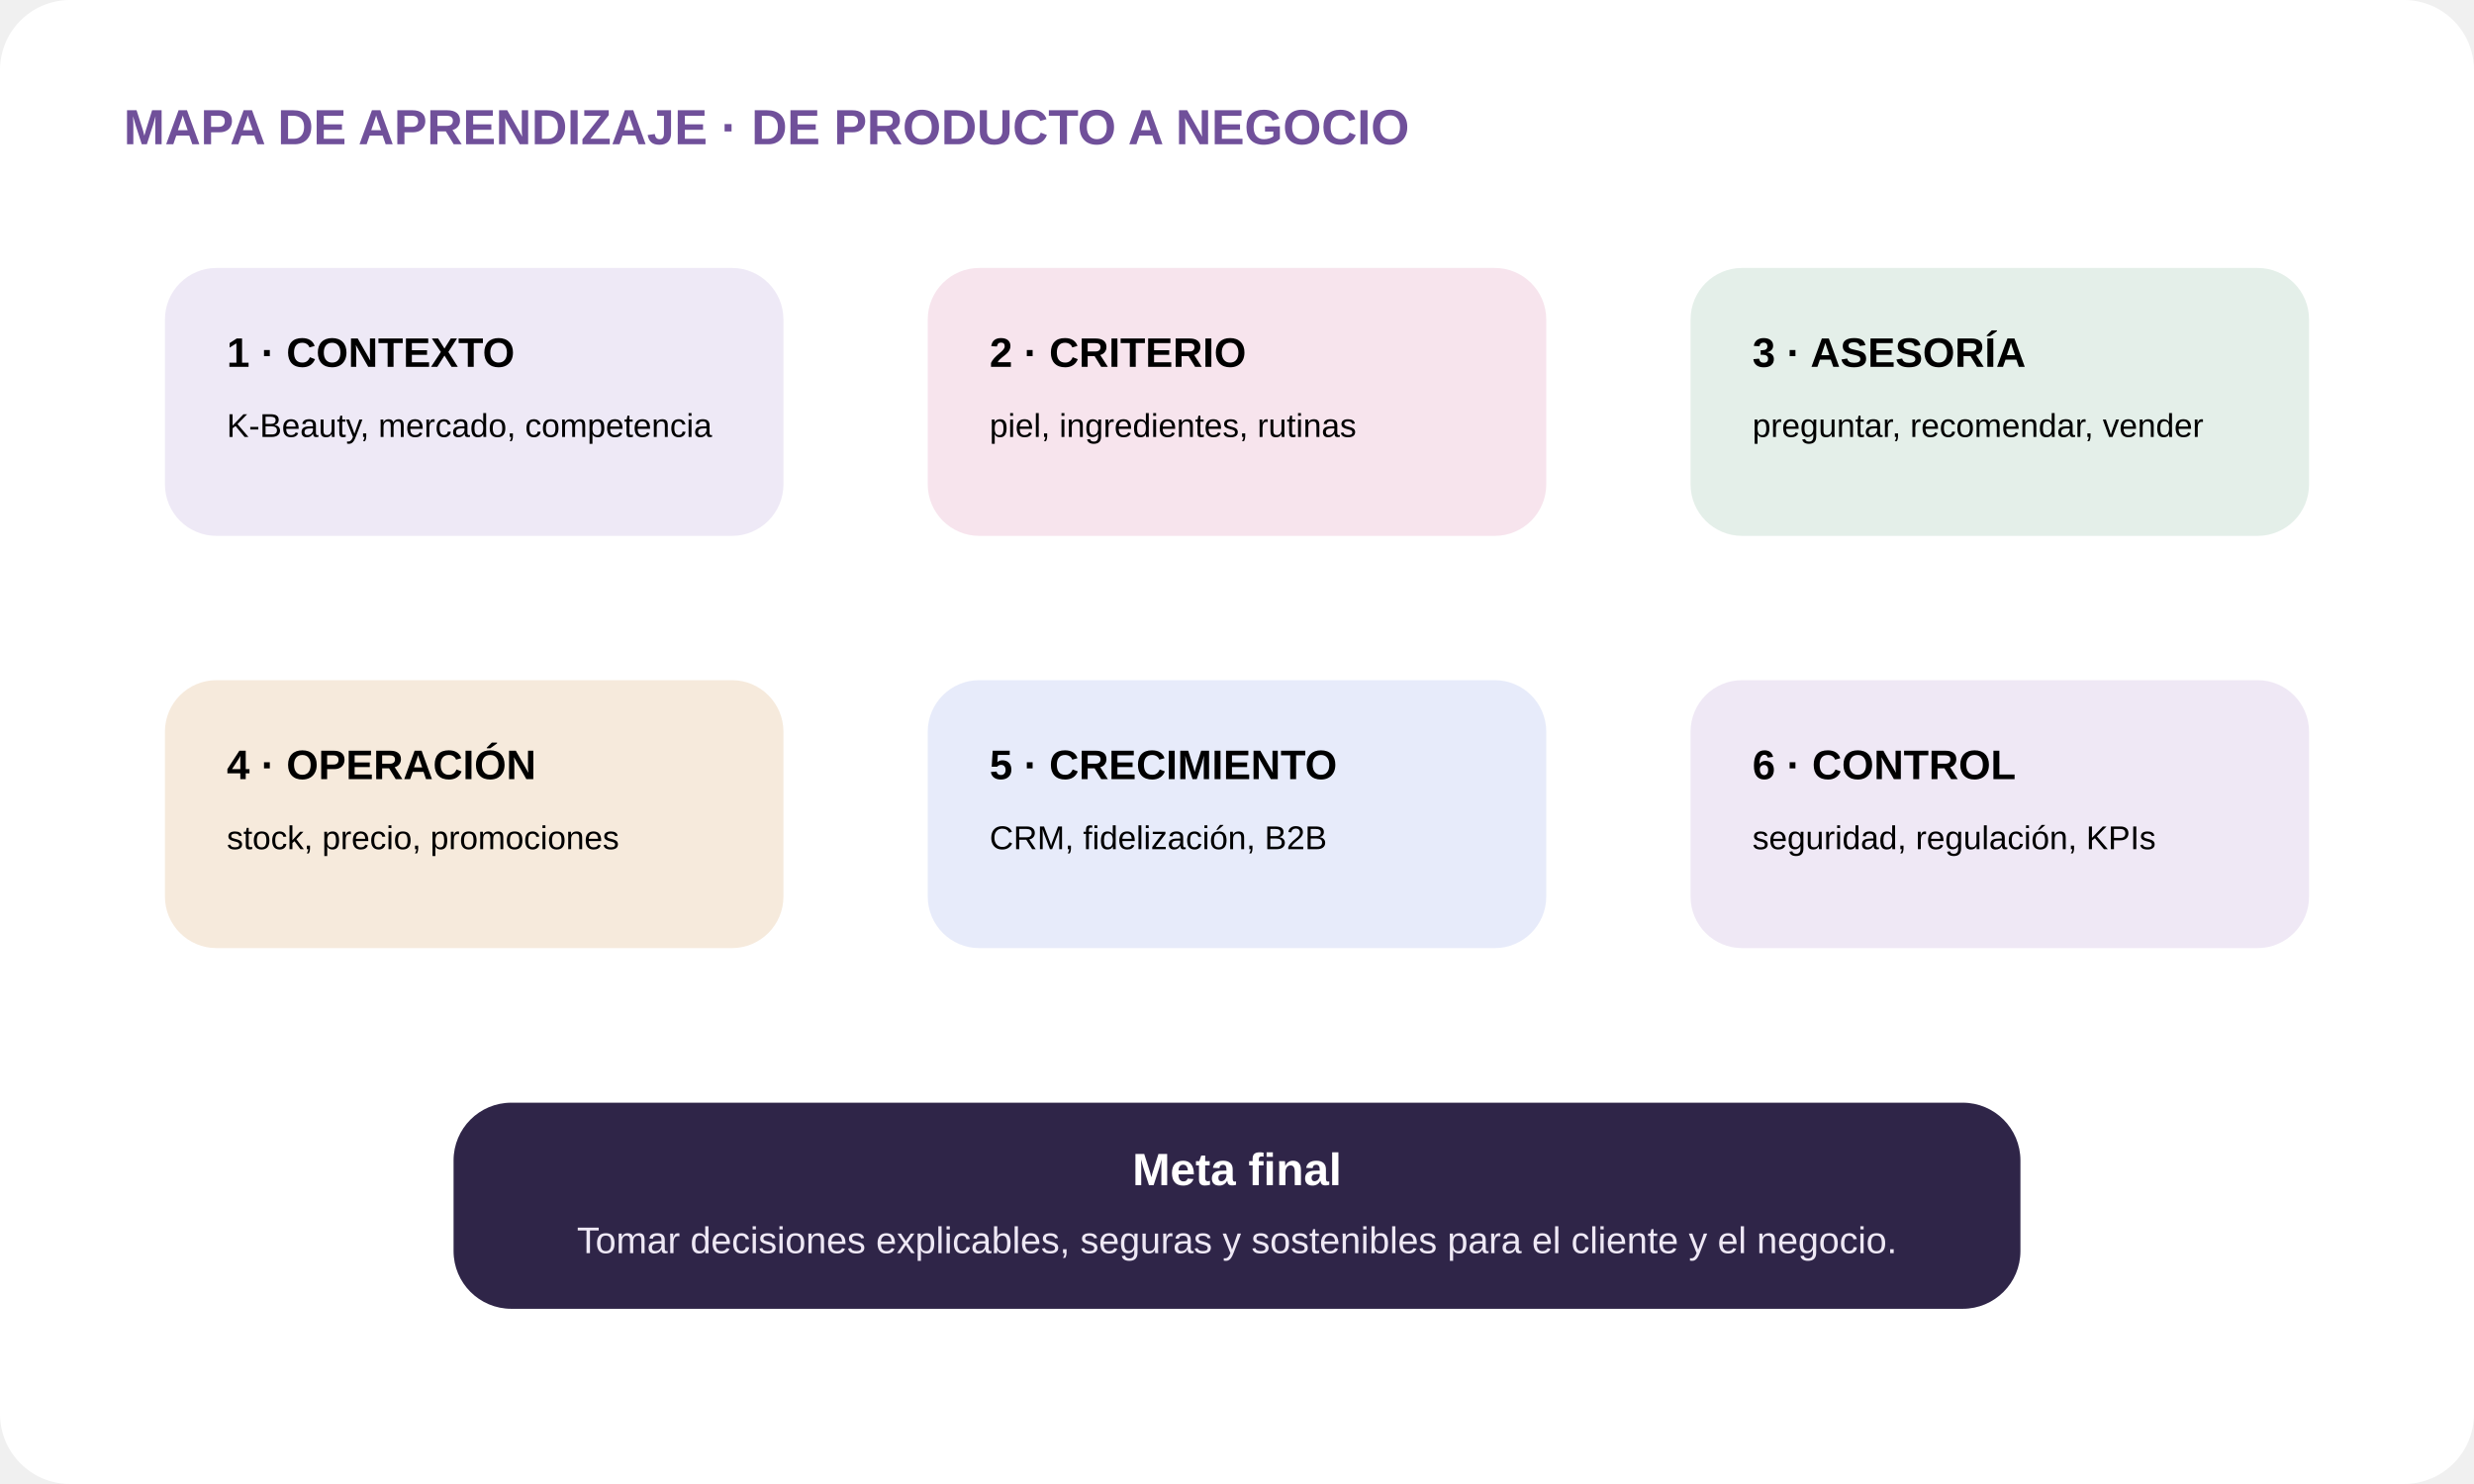
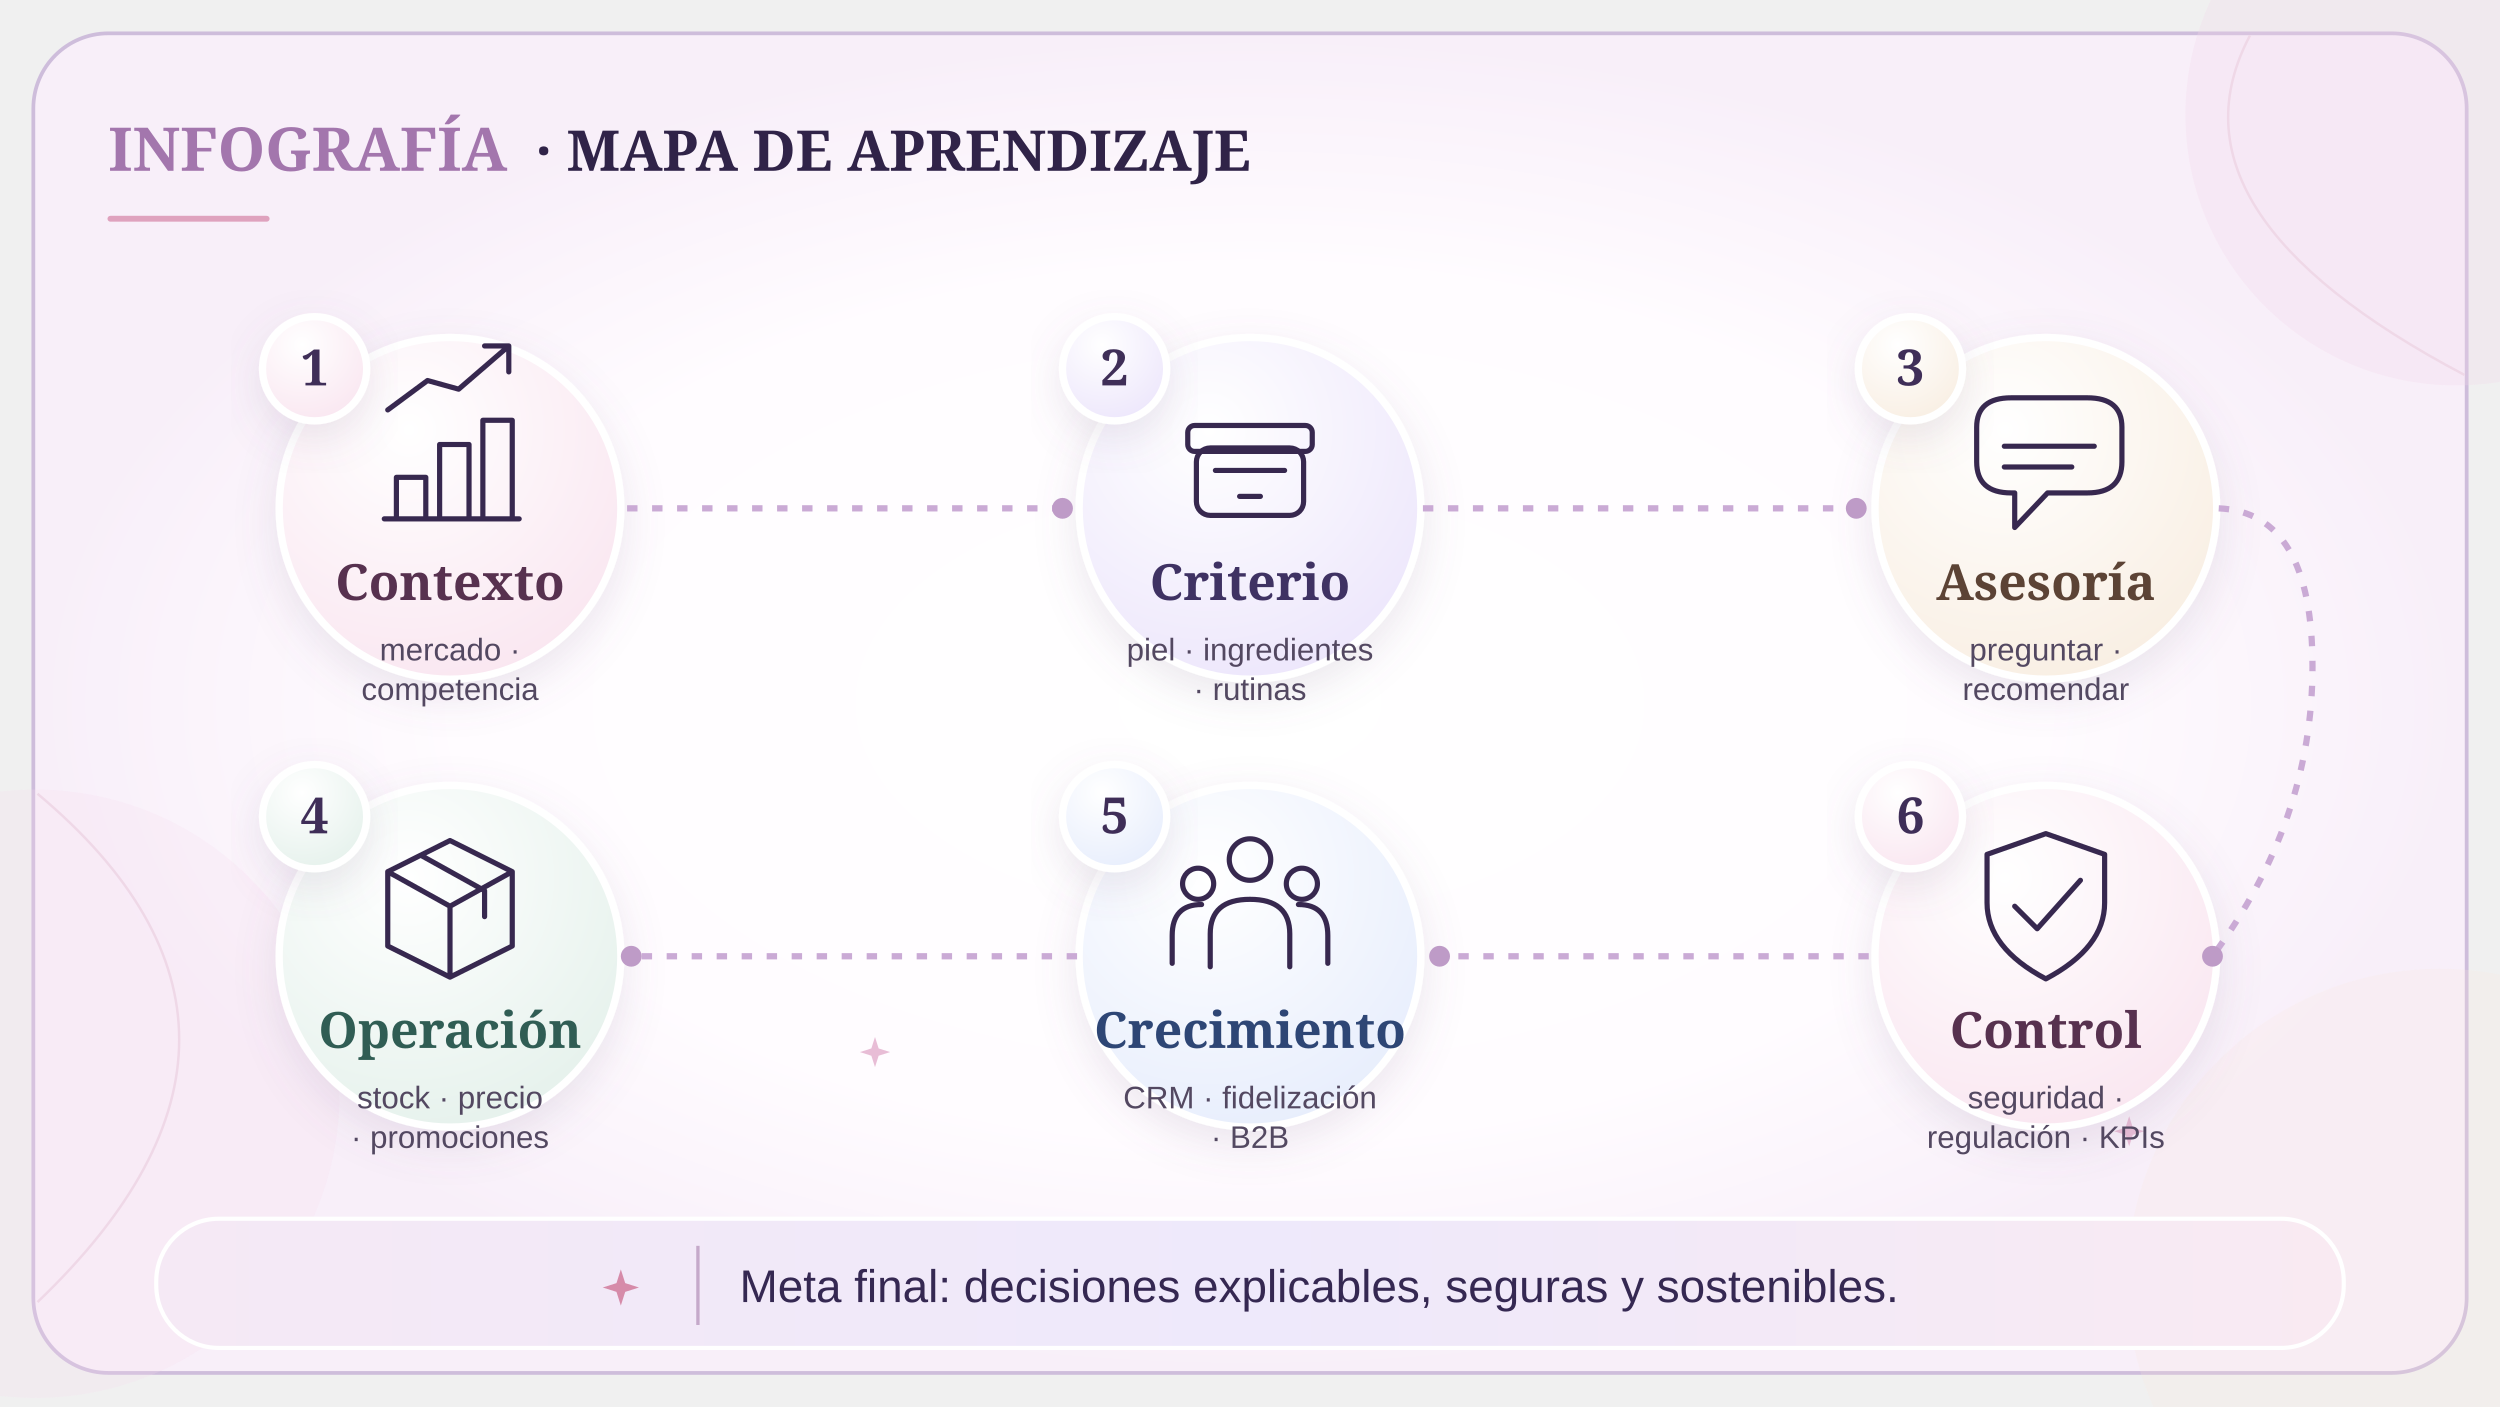
- <svg xmlns="http://www.w3.org/2000/svg" width="1200" height="720" viewBox="0 0 1200 720">
-   <rect width="1200" height="720" rx="34" fill="#fff" />
-   <text x="60" y="70" font-family="Arial" font-size="24" font-weight="700" fill="#70509a">MAPA DE APRENDIZAJE · DE PRODUCTO A NEGOCIO</text>
-   <g font-family="Arial">
-     <g transform="translate(80 130)">
-       <rect width="300" height="130" rx="25" fill="#eee9f6" />
-       <text x="30" y="48" font-size="20" font-weight="700">1 · CONTEXTO</text>
-       <text x="30" y="82" font-size="16">K-Beauty, mercado, competencia</text>
-     </g>
-     <g transform="translate(450 130)">
-       <rect width="300" height="130" rx="25" fill="#f7e4ed" />
-       <text x="30" y="48" font-size="20" font-weight="700">2 · CRITERIO</text>
-       <text x="30" y="82" font-size="16">piel, ingredientes, rutinas</text>
-     </g>
-     <g transform="translate(820 130)">
-       <rect width="300" height="130" rx="25" fill="#e4efe9" />
-       <text x="30" y="48" font-size="20" font-weight="700">3 · ASESORÍA</text>
-       <text x="30" y="82" font-size="16">preguntar, recomendar, vender</text>
-     </g>
-     <g transform="translate(80 330)">
-       <rect width="300" height="130" rx="25" fill="#f6eadc" />
-       <text x="30" y="48" font-size="20" font-weight="700">4 · OPERACIÓN</text>
-       <text x="30" y="82" font-size="16">stock, precio, promociones</text>
-     </g>
-     <g transform="translate(450 330)">
-       <rect width="300" height="130" rx="25" fill="#e7ebfa" />
-       <text x="30" y="48" font-size="20" font-weight="700">5 · CRECIMIENTO</text>
-       <text x="30" y="82" font-size="16">CRM, fidelización, B2B</text>
-     </g>
-     <g transform="translate(820 330)">
-       <rect width="300" height="130" rx="25" fill="#efe8f5" />
-       <text x="30" y="48" font-size="20" font-weight="700">6 · CONTROL</text>
-       <text x="30" y="82" font-size="16">seguridad, regulación, KPIs</text>
-     </g>
+ <svg xmlns="http://www.w3.org/2000/svg" width="1200" height="675" viewBox="0 0 1200 675" role="img" aria-labelledby="title desc">
+   <defs>
+     <radialGradient id="ground">
+       <stop stop-color="#ffffff" />
+       <stop offset=".65" stop-color="#fffcff" />
+       <stop offset="1" stop-color="#f8eff9" />
+     </radialGradient>
+     <radialGradient id="f0" cx="38%" cy="27%" r="85%">
+       <stop stop-color="#ffffff" />
+       <stop offset="1" stop-color="#f9e4ef" />
+     </radialGradient>
+     <radialGradient id="f1" cx="38%" cy="27%" r="85%">
+       <stop stop-color="#ffffff" />
+       <stop offset="1" stop-color="#ebe4fb" />
+     </radialGradient>
+     <radialGradient id="f2" cx="38%" cy="27%" r="85%">
+       <stop stop-color="#ffffff" />
+       <stop offset="1" stop-color="#f8ede0" />
+     </radialGradient>
+     <radialGradient id="f3" cx="38%" cy="27%" r="85%">
+       <stop stop-color="#ffffff" />
+       <stop offset="1" stop-color="#e3f0ea" />
+     </radialGradient>
+     <radialGradient id="f4" cx="38%" cy="27%" r="85%">
+       <stop stop-color="#ffffff" />
+       <stop offset="1" stop-color="#e5ecfc" />
+     </radialGradient>
+     <linearGradient id="foot" x1="0" x2="1">
+       <stop stop-color="#f5e9f5" />
+       <stop offset=".5" stop-color="#eee9fb" />
+       <stop offset="1" stop-color="#f9eaf2" />
+     </linearGradient>
+     <filter id="shadow" x="-30%" y="-40%" width="160%" height="190%">
+       <feDropShadow dx="0" dy="7" stdDeviation="10" flood-color="#80708a" flood-opacity=".16" />
+     </filter>
+   </defs>
+   <rect x="16" y="16" width="1168" height="643" rx="36" stroke="#cebddb" stroke-width="1.8" fill="url(#ground)" />
+   <circle cx="17" cy="525" r="146" fill="#f6d9ee" opacity=".22" />
+   <circle cx="1179" cy="55" r="130" fill="#f2d6e9" opacity=".28" />
+   <circle cx="1171" cy="615" r="150" fill="#f9e8dd" opacity=".20" />
+   <path d="M18 381Q154 495 18 625 M1080 17q-45 85 103 163" stroke="#efd8e7" stroke-width="1.2" fill="none" />
+   <text x="52" y="82" fill="#a376ad" font-family="Georgia,serif" font-size="29" font-weight="700" text-anchor="start">INFOGRAFÍA</text>
+   <text x="257" y="82" fill="#302348" font-family="Georgia,serif" font-size="27" font-weight="600" text-anchor="start">· MAPA DE APRENDIZAJE</text>
+   <path d="M53 105h75" stroke="#dfa2be" stroke-width="2.8" stroke-linecap="round" />
+   <path transform="translate(244 190) scale(0.25)" d="M0-29 7-7 29 0 7 7 0 29-7 7-29 0-7-7Z" fill="#e8bdd6" />
+   <path transform="translate(1005 199) scale(0.25)" d="M0-29 7-7 29 0 7 7 0 29-7 7-29 0-7-7Z" fill="#e8bdd6" />
+   <path transform="translate(420 505) scale(0.25)" d="M0-29 7-7 29 0 7 7 0 29-7 7-29 0-7-7Z" fill="#e8bdd6" />
+   <path transform="translate(1022 543) scale(0.25)" d="M0-29 7-7 29 0 7 7 0 29-7 7-29 0-7-7Z" fill="#e8bdd6" />
+   <g filter="url(#shadow)">
+     <circle cx="216" cy="244" r="82" fill="url(#f0)" stroke="white" stroke-width="3.5" />
  </g>
-   <rect x="220" y="535" width="760" height="100" rx="28" fill="#2f2548" />
-   <text x="600" y="575" text-anchor="middle" font-family="Arial" font-size="22" font-weight="700" fill="#fff">Meta final</text>
-   <text x="600" y="608" text-anchor="middle" font-family="Arial" font-size="18" fill="#eee8f5">Tomar decisiones explicables, seguras y sostenibles para el cliente y el negocio.</text>
+   <g transform="translate(216 220) scale(0.83)" stroke="#37284f" stroke-width="3" stroke-linejoin="round" stroke-linecap="round" fill="none">
+     <path d="M-38 35h78M-31 35V11h17v24M-6 35v-43h17v43M19 35v-57h17v57 M-36-28l23-17 18 5 29-25 M20-65h14v15" />
+   </g>
+   <text x="216" y="288" fill="#57314f" font-family="Georgia,serif" font-size="24" font-weight="700" text-anchor="middle">Contexto</text>
+   <text x="216" y="317" fill="#534861" font-family="Arial,sans-serif" font-size="15" font-weight="400" text-anchor="middle">mercado ·</text>
+   <text x="216" y="336" fill="#534861" font-family="Arial,sans-serif" font-size="15" font-weight="400" text-anchor="middle">competencia</text>
+   <g filter="url(#shadow)">
+     <circle cx="151" cy="177" r="25" fill="url(#f0)" stroke="white" stroke-width="3.5" />
+   </g>
+   <text x="151" y="185" fill="#3f2e58" font-family="Georgia,serif" font-size="24" font-weight="700" text-anchor="middle">1</text>
+   <g filter="url(#shadow)">
+     <circle cx="600" cy="244" r="82" fill="url(#f1)" stroke="white" stroke-width="3.5" />
+   </g>
+   <g transform="translate(600 220) scale(0.83)" stroke="#37284f" stroke-width="3" stroke-linejoin="round" stroke-linecap="round" fill="none">
+     <rect x="-31" y="-6" width="62" height="39" rx="8" />
+     <rect x="-36" y="-19" width="72" height="15" rx="4" />
+     <path d="M-20 7h40 M-6 22h12" />
+   </g>
+   <text x="600" y="288" fill="#3f3263" font-family="Georgia,serif" font-size="24" font-weight="700" text-anchor="middle">Criterio</text>
+   <text x="600" y="317" fill="#534861" font-family="Arial,sans-serif" font-size="15" font-weight="400" text-anchor="middle">piel · ingredientes</text>
+   <text x="600" y="336" fill="#534861" font-family="Arial,sans-serif" font-size="15" font-weight="400" text-anchor="middle">· rutinas</text>
+   <g filter="url(#shadow)">
+     <circle cx="535" cy="177" r="25" fill="url(#f1)" stroke="white" stroke-width="3.5" />
+   </g>
+   <text x="535" y="185" fill="#3f2e58" font-family="Georgia,serif" font-size="24" font-weight="700" text-anchor="middle">2</text>
+   <g filter="url(#shadow)">
+     <circle cx="982" cy="244" r="82" fill="url(#f2)" stroke="white" stroke-width="3.5" />
+   </g>
+   <g transform="translate(982 220) scale(0.83)" stroke="#37284f" stroke-width="3" stroke-linejoin="round" stroke-linecap="round" fill="none">
+     <path d="M-40-18q0-17 20-17h44q20 0 20 17v20q0 18-20 18H1l-19 20V20h-2q-20 0-20-18Z M-24-7h52 M-24 5h39" />
+   </g>
+   <text x="982" y="288" fill="#5c4335" font-family="Georgia,serif" font-size="24" font-weight="700" text-anchor="middle">Asesoría</text>
+   <text x="982" y="317" fill="#534861" font-family="Arial,sans-serif" font-size="15" font-weight="400" text-anchor="middle">preguntar ·</text>
+   <text x="982" y="336" fill="#534861" font-family="Arial,sans-serif" font-size="15" font-weight="400" text-anchor="middle">recomendar</text>
+   <g filter="url(#shadow)">
+     <circle cx="917" cy="177" r="25" fill="url(#f2)" stroke="white" stroke-width="3.5" />
+   </g>
+   <text x="917" y="185" fill="#3f2e58" font-family="Georgia,serif" font-size="24" font-weight="700" text-anchor="middle">3</text>
+   <g filter="url(#shadow)">
+     <circle cx="216" cy="459" r="82" fill="url(#f3)" stroke="white" stroke-width="3.5" />
+   </g>
+   <g transform="translate(216 435) scale(0.83)" stroke="#37284f" stroke-width="3" stroke-linejoin="round" stroke-linecap="round" fill="none">
+     <path d="m-36-20 36-18 36 18v43L0 41-36 23Z M-36-20 0 0l36-20 M0 0v41 M-16-29 20-9v15" />
+   </g>
+   <text x="216" y="503" fill="#305d54" font-family="Georgia,serif" font-size="24" font-weight="700" text-anchor="middle">Operación</text>
+   <text x="216" y="532" fill="#534861" font-family="Arial,sans-serif" font-size="15" font-weight="400" text-anchor="middle">stock · precio</text>
+   <text x="216" y="551" fill="#534861" font-family="Arial,sans-serif" font-size="15" font-weight="400" text-anchor="middle">· promociones</text>
+   <g filter="url(#shadow)">
+     <circle cx="151" cy="392" r="25" fill="url(#f3)" stroke="white" stroke-width="3.5" />
+   </g>
+   <text x="151" y="400" fill="#3f2e58" font-family="Georgia,serif" font-size="24" font-weight="700" text-anchor="middle">4</text>
+   <g filter="url(#shadow)">
+     <circle cx="600" cy="459" r="82" fill="url(#f4)" stroke="white" stroke-width="3.5" />
+   </g>
+   <g transform="translate(600 435) scale(0.83)" stroke="#37284f" stroke-width="3" stroke-linejoin="round" stroke-linecap="round" fill="none">
+     <circle cx="0" cy="-27" r="12" />
+     <circle cx="-30" cy="-13" r="9" />
+     <circle cx="30" cy="-13" r="9" />
+     <path d="M-23 35V16q0-20 23-20t23 20v19M-45 33V17q0-18 17-18M45 33V17q0-18-17-18" />
+   </g>
+   <text x="600" y="503" fill="#2e4675" font-family="Georgia,serif" font-size="24" font-weight="700" text-anchor="middle">Crecimiento</text>
+   <text x="600" y="532" fill="#534861" font-family="Arial,sans-serif" font-size="15" font-weight="400" text-anchor="middle">CRM · fidelización</text>
+   <text x="600" y="551" fill="#534861" font-family="Arial,sans-serif" font-size="15" font-weight="400" text-anchor="middle">· B2B</text>
+   <g filter="url(#shadow)">
+     <circle cx="535" cy="392" r="25" fill="url(#f4)" stroke="white" stroke-width="3.5" />
+   </g>
+   <text x="535" y="400" fill="#3f2e58" font-family="Georgia,serif" font-size="24" font-weight="700" text-anchor="middle">5</text>
+   <g filter="url(#shadow)">
+     <circle cx="982" cy="459" r="82" fill="url(#f0)" stroke="white" stroke-width="3.5" />
+   </g>
+   <g transform="translate(982 435) scale(0.83)" stroke="#37284f" stroke-width="3" stroke-linejoin="round" stroke-linecap="round" fill="none">
+     <path d="M0-42 34-30v28Q34 24 0 42-34 24-34-2v-28Z M-18 0l13 13 25-28" />
+   </g>
+   <text x="982" y="503" fill="#57314f" font-family="Georgia,serif" font-size="24" font-weight="700" text-anchor="middle">Control</text>
+   <text x="982" y="532" fill="#534861" font-family="Arial,sans-serif" font-size="15" font-weight="400" text-anchor="middle">seguridad ·</text>
+   <text x="982" y="551" fill="#534861" font-family="Arial,sans-serif" font-size="15" font-weight="400" text-anchor="middle">regulación · KPIs</text>
+   <g filter="url(#shadow)">
+     <circle cx="917" cy="392" r="25" fill="url(#f0)" stroke="white" stroke-width="3.5" />
+   </g>
+   <text x="917" y="400" fill="#3f2e58" font-family="Georgia,serif" font-size="24" font-weight="700" text-anchor="middle">6</text>
+   <path d="M301 244H510 M683 244H891 M1065 244q45 2 45 76t-48 139 M897 459H691 M517 459H303" stroke="#caaad5" stroke-width="3" fill="none" stroke-dasharray="5 7" />
+   <circle cx="510" cy="244" r="5" fill="#be9bc7" />
+   <circle cx="891" cy="244" r="5" fill="#be9bc7" />
+   <circle cx="1062" cy="459" r="5" fill="#be9bc7" />
+   <circle cx="691" cy="459" r="5" fill="#be9bc7" />
+   <circle cx="303" cy="459" r="5" fill="#be9bc7" />
+   <rect x="75" y="585" width="1050" height="62" rx="30" fill="url(#foot)" stroke="#ffffff" stroke-width="2" />
+   <path transform="translate(298 618) scale(0.3)" d="M0-29 7-7 29 0 7 7 0 29-7 7-29 0-7-7Z" fill="#d68ba9" />
+   <path d="M335 598v38" stroke="#c5a9ca" stroke-width="1.6" />
+   <text x="355" y="625" fill="#352852" font-family="Arial,sans-serif" font-size="22" font-weight="400" text-anchor="start">Meta final: decisiones explicables, seguras y sostenibles.</text>
</svg>
